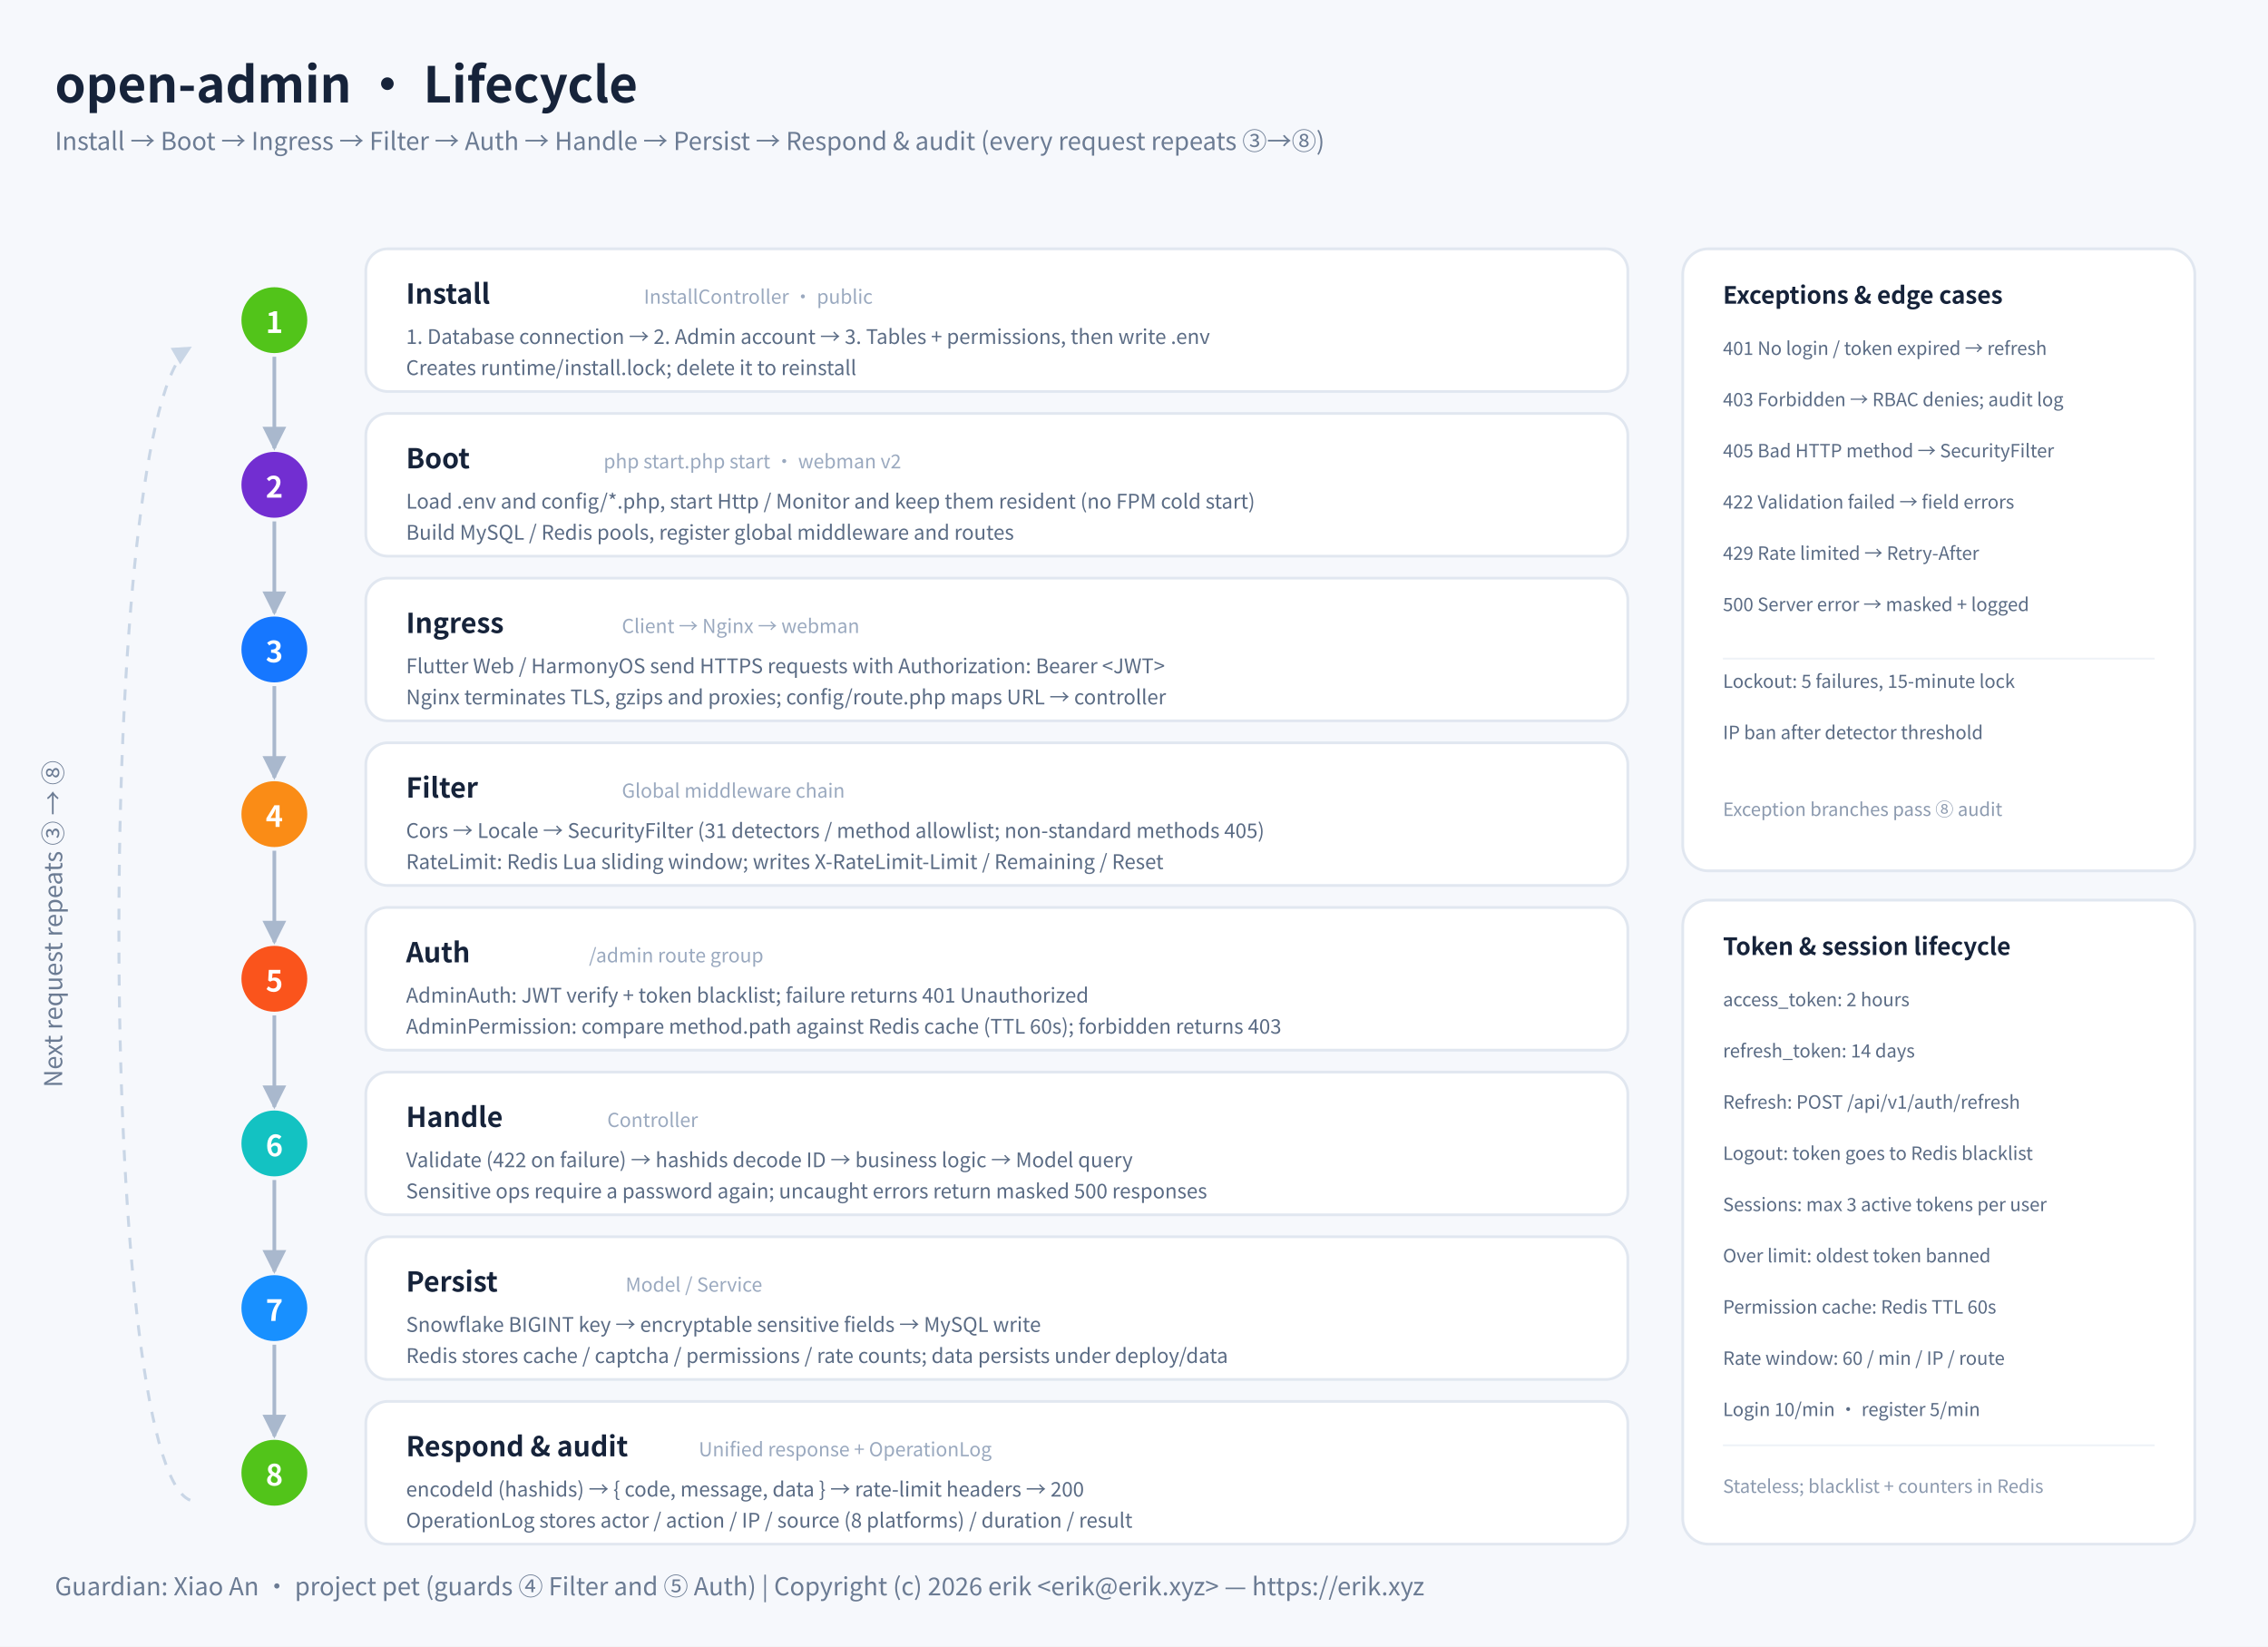
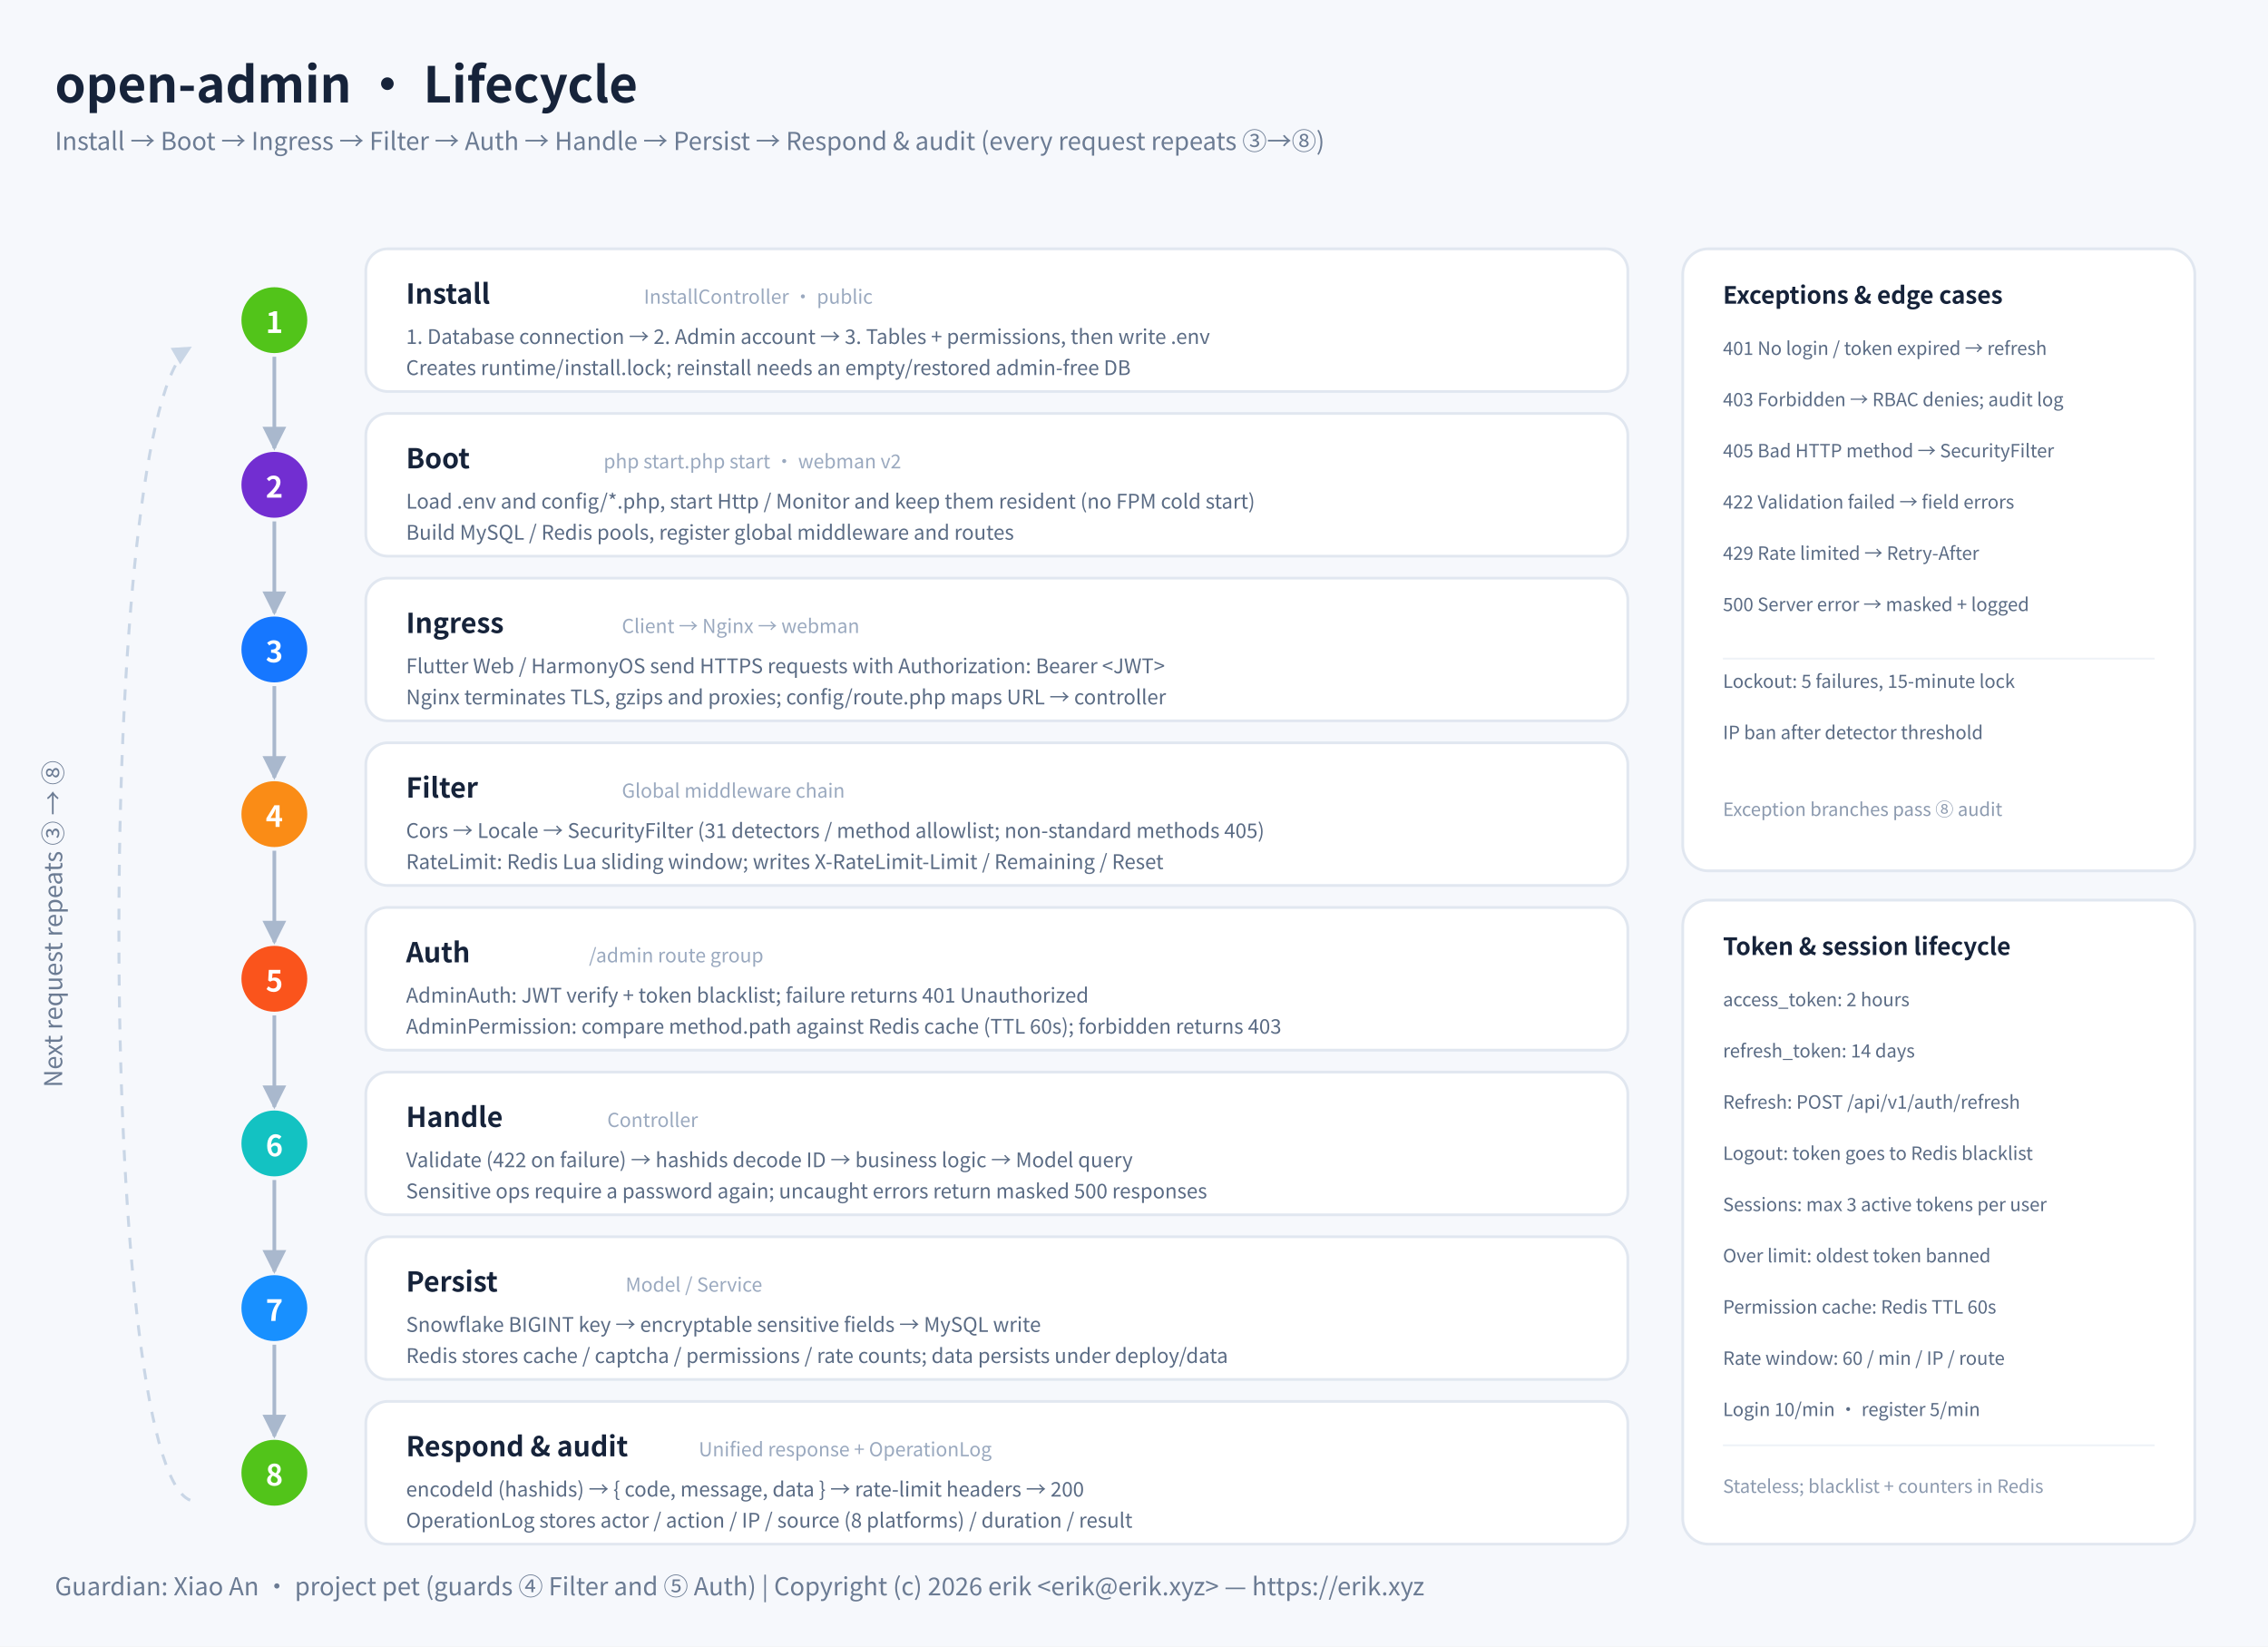
<svg xmlns="http://www.w3.org/2000/svg" viewBox="0 0 1240 900" width="1240" height="900" role="img" aria-label="open-admin lifecycle diagram">
  <defs>
    <marker id="lcArw" viewBox="0 0 10 10" refX="9" refY="5" markerWidth="6.5" markerHeight="6.5" orient="auto-start-reverse">
      <path d="M 0 0 L 10 5 L 0 10 z" fill="#A9B8CD" />
    </marker>
    <marker id="lcArwSoft" viewBox="0 0 10 10" refX="9" refY="5" markerWidth="6.5" markerHeight="6.5" orient="auto-start-reverse">
      <path d="M 0 0 L 10 5 L 0 10 z" fill="#C9D6E6" />
    </marker>
    <style>
      text { font-family: system-ui, -apple-system, "PingFang SC", "Microsoft YaHei", "Noto Sans CJK SC", "Segoe UI", sans-serif; }
      .t1 { font-size: 27px; font-weight: 700; fill: #16233A; }
      .t2 { font-size: 13.5px; fill: #6B7B93; }
      .card { fill: #FFFFFF; stroke: #E1E7F0; stroke-width: 1.5; }
      .sTitle { font-size: 15px; font-weight: 700; fill: #16233A; }
      .sWhere { font-size: 10.5px; fill: #9AA9BF; }
      .sItem { font-size: 11px; fill: #5A6B84; }
      .badge { font-size: 16px; font-weight: 700; fill: #FFFFFF; }
      .railT { font-size: 13px; font-weight: 700; fill: #16233A; }
      .railI { font-size: 10px; fill: #5A6B84; }
      .ctr { text-anchor: middle; }
    </style>
  </defs>
  <rect width="1240" height="900" fill="#F6F8FC" />
  <text class="t1" x="30" y="56">open-admin · Lifecycle</text>
  <text class="t2" x="30" y="82">Install → Boot → Ingress → Filter → Auth → Handle → Persist → Respond &amp; audit (every request repeats ③→⑧)</text>
  <path d="M 104 820 C 52 800 52 220 104 190" fill="none" stroke="#C9D6E6" stroke-width="1.6" stroke-dasharray="6 6" marker-end="url(#lcArwSoft)" />
  <text class="t2" x="34" y="505" text-anchor="middle" font-size="10.5" fill="#9AA9BF" transform="rotate(-90 34 505)">Next request repeats ③ → ⑧</text>
  <circle cx="150" cy="175" r="18" fill="#52C41A" />
  <text class="badge ctr" x="150" y="182">1</text>
  <rect class="card" x="200" y="136" width="690" height="78" rx="12" />
  <text class="sTitle" x="222" y="166">Install</text>
  <text class="sWhere" x="352" y="166">InstallController · public</text>
  <text class="sItem" x="222" y="188">1. Database connection → 2. Admin account → 3. Tables + permissions, then write .env</text>
-   <text class="sItem" x="222" y="205">Creates runtime/install.lock; delete it to reinstall</text>
+   <text class="sItem" x="222" y="205">Creates runtime/install.lock; reinstall needs an empty/restored admin-free DB</text>
  <path d="M 150 195 L 150 245" stroke="#A9B8CD" stroke-width="2" marker-end="url(#lcArw)" />
  <circle cx="150" cy="265" r="18" fill="#722ED1" />
  <text class="badge ctr" x="150" y="272">2</text>
  <rect class="card" x="200" y="226" width="690" height="78" rx="12" />
  <text class="sTitle" x="222" y="256">Boot</text>
  <text class="sWhere" x="330" y="256">php start.php start · webman v2</text>
  <text class="sItem" x="222" y="278">Load .env and config/*.php, start Http / Monitor and keep them resident (no FPM cold start)</text>
  <text class="sItem" x="222" y="295">Build MySQL / Redis pools, register global middleware and routes</text>
  <path d="M 150 285 L 150 335" stroke="#A9B8CD" stroke-width="2" marker-end="url(#lcArw)" />
  <circle cx="150" cy="355" r="18" fill="#1677FF" />
  <text class="badge ctr" x="150" y="362">3</text>
  <rect class="card" x="200" y="316" width="690" height="78" rx="12" />
  <text class="sTitle" x="222" y="346">Ingress</text>
  <text class="sWhere" x="340" y="346">Client → Nginx → webman</text>
  <text class="sItem" x="222" y="368">Flutter Web / HarmonyOS send HTTPS requests with Authorization: Bearer &lt;JWT&gt;</text>
  <text class="sItem" x="222" y="385">Nginx terminates TLS, gzips and proxies; config/route.php maps URL → controller</text>
  <path d="M 150 375 L 150 425" stroke="#A9B8CD" stroke-width="2" marker-end="url(#lcArw)" />
  <circle cx="150" cy="445" r="18" fill="#FA8C16" />
  <text class="badge ctr" x="150" y="452">4</text>
  <rect class="card" x="200" y="406" width="690" height="78" rx="12" />
  <text class="sTitle" x="222" y="436">Filter</text>
  <text class="sWhere" x="340" y="436">Global middleware chain</text>
  <text class="sItem" x="222" y="458">Cors → Locale → SecurityFilter (31 detectors / method allowlist; non-standard methods 405)</text>
  <text class="sItem" x="222" y="475">RateLimit: Redis Lua sliding window; writes X-RateLimit-Limit / Remaining / Reset</text>
  <path d="M 150 465 L 150 515" stroke="#A9B8CD" stroke-width="2" marker-end="url(#lcArw)" />
  <circle cx="150" cy="535" r="18" fill="#FA541C" />
  <text class="badge ctr" x="150" y="542">5</text>
  <rect class="card" x="200" y="496" width="690" height="78" rx="12" />
  <text class="sTitle" x="222" y="526">Auth</text>
  <text class="sWhere" x="322" y="526">/admin route group</text>
  <text class="sItem" x="222" y="548">AdminAuth: JWT verify + token blacklist; failure returns 401 Unauthorized</text>
  <text class="sItem" x="222" y="565">AdminPermission: compare method.path against Redis cache (TTL 60s); forbidden returns 403</text>
  <path d="M 150 555 L 150 605" stroke="#A9B8CD" stroke-width="2" marker-end="url(#lcArw)" />
  <circle cx="150" cy="625" r="18" fill="#13C2C2" />
  <text class="badge ctr" x="150" y="632">6</text>
  <rect class="card" x="200" y="586" width="690" height="78" rx="12" />
  <text class="sTitle" x="222" y="616">Handle</text>
  <text class="sWhere" x="332" y="616">Controller</text>
  <text class="sItem" x="222" y="638">Validate (422 on failure) → hashids decode ID → business logic → Model query</text>
  <text class="sItem" x="222" y="655">Sensitive ops require a password again; uncaught errors return masked 500 responses</text>
  <path d="M 150 645 L 150 695" stroke="#A9B8CD" stroke-width="2" marker-end="url(#lcArw)" />
  <circle cx="150" cy="715" r="18" fill="#1890FF" />
  <text class="badge ctr" x="150" y="722">7</text>
  <rect class="card" x="200" y="676" width="690" height="78" rx="12" />
  <text class="sTitle" x="222" y="706">Persist</text>
  <text class="sWhere" x="342" y="706">Model / Service</text>
  <text class="sItem" x="222" y="728">Snowflake BIGINT key → encryptable sensitive fields → MySQL write</text>
  <text class="sItem" x="222" y="745">Redis stores cache / captcha / permissions / rate counts; data persists under deploy/data</text>
  <path d="M 150 735 L 150 785" stroke="#A9B8CD" stroke-width="2" marker-end="url(#lcArw)" />
  <circle cx="150" cy="805" r="18" fill="#52C41A" />
  <text class="badge ctr" x="150" y="812">8</text>
  <rect class="card" x="200" y="766" width="690" height="78" rx="12" />
  <text class="sTitle" x="222" y="796">Respond &amp; audit</text>
  <text class="sWhere" x="382" y="796">Unified response + OperationLog</text>
  <text class="sItem" x="222" y="818">encodeId (hashids) → { code, message, data } → rate-limit headers → 200</text>
  <text class="sItem" x="222" y="835">OperationLog stores actor / action / IP / source (8 platforms) / duration / result</text>
  <rect class="card" x="920" y="136" width="280" height="340" rx="14" stroke="#FFD8BF" />
  <text class="railT" x="942" y="166" fill="#AD4E00">Exceptions &amp; edge cases</text>
  <g class="railI">
    <text x="942" y="194">401 No login / token expired → refresh</text>
    <text x="942" y="222">403 Forbidden → RBAC denies; audit log</text>
    <text x="942" y="250">405 Bad HTTP method → SecurityFilter</text>
    <text x="942" y="278">422 Validation failed → field errors</text>
    <text x="942" y="306">429 Rate limited → Retry-After</text>
    <text x="942" y="334">500 Server error → masked + logged</text>
    <text x="942" y="376">Lockout: 5 failures, 15-minute lock</text>
    <text x="942" y="404">IP ban after detector threshold</text>
    <text x="942" y="446" fill="#8C9AAF">Exception branches pass ⑧ audit</text>
  </g>
  <line x1="942" y1="360" x2="1178" y2="360" stroke="#EEF2F7" />
  <rect class="card" x="920" y="492" width="280" height="352" rx="14" stroke="#BEDAFF" />
  <text class="railT" x="942" y="522" fill="#1677FF">Token &amp; session lifecycle</text>
  <g class="railI">
    <text x="942" y="550">access_token: 2 hours</text>
    <text x="942" y="578">refresh_token: 14 days</text>
    <text x="942" y="606">Refresh: POST /api/v1/auth/refresh</text>
    <text x="942" y="634">Logout: token goes to Redis blacklist</text>
    <text x="942" y="662">Sessions: max 3 active tokens per user</text>
    <text x="942" y="690">Over limit: oldest token banned</text>
    <text x="942" y="718">Permission cache: Redis TTL 60s</text>
    <text x="942" y="746">Rate window: 60 / min / IP / route</text>
    <text x="942" y="774">Login 10/min · register 5/min</text>
    <text x="942" y="816" fill="#8C9AAF">Stateless; blacklist + counters in Redis</text>
  </g>
  <line x1="942" y1="790" x2="1178" y2="790" stroke="#EEF2F7" />
  <text class="t2" x="30" y="872" font-size="11.5">
    Guardian: Xiao An · project pet (guards ④ Filter and ⑤ Auth) | Copyright (c) 2026 erik &lt;erik@erik.xyz&gt; — https://erik.xyz
  </text>
</svg>
